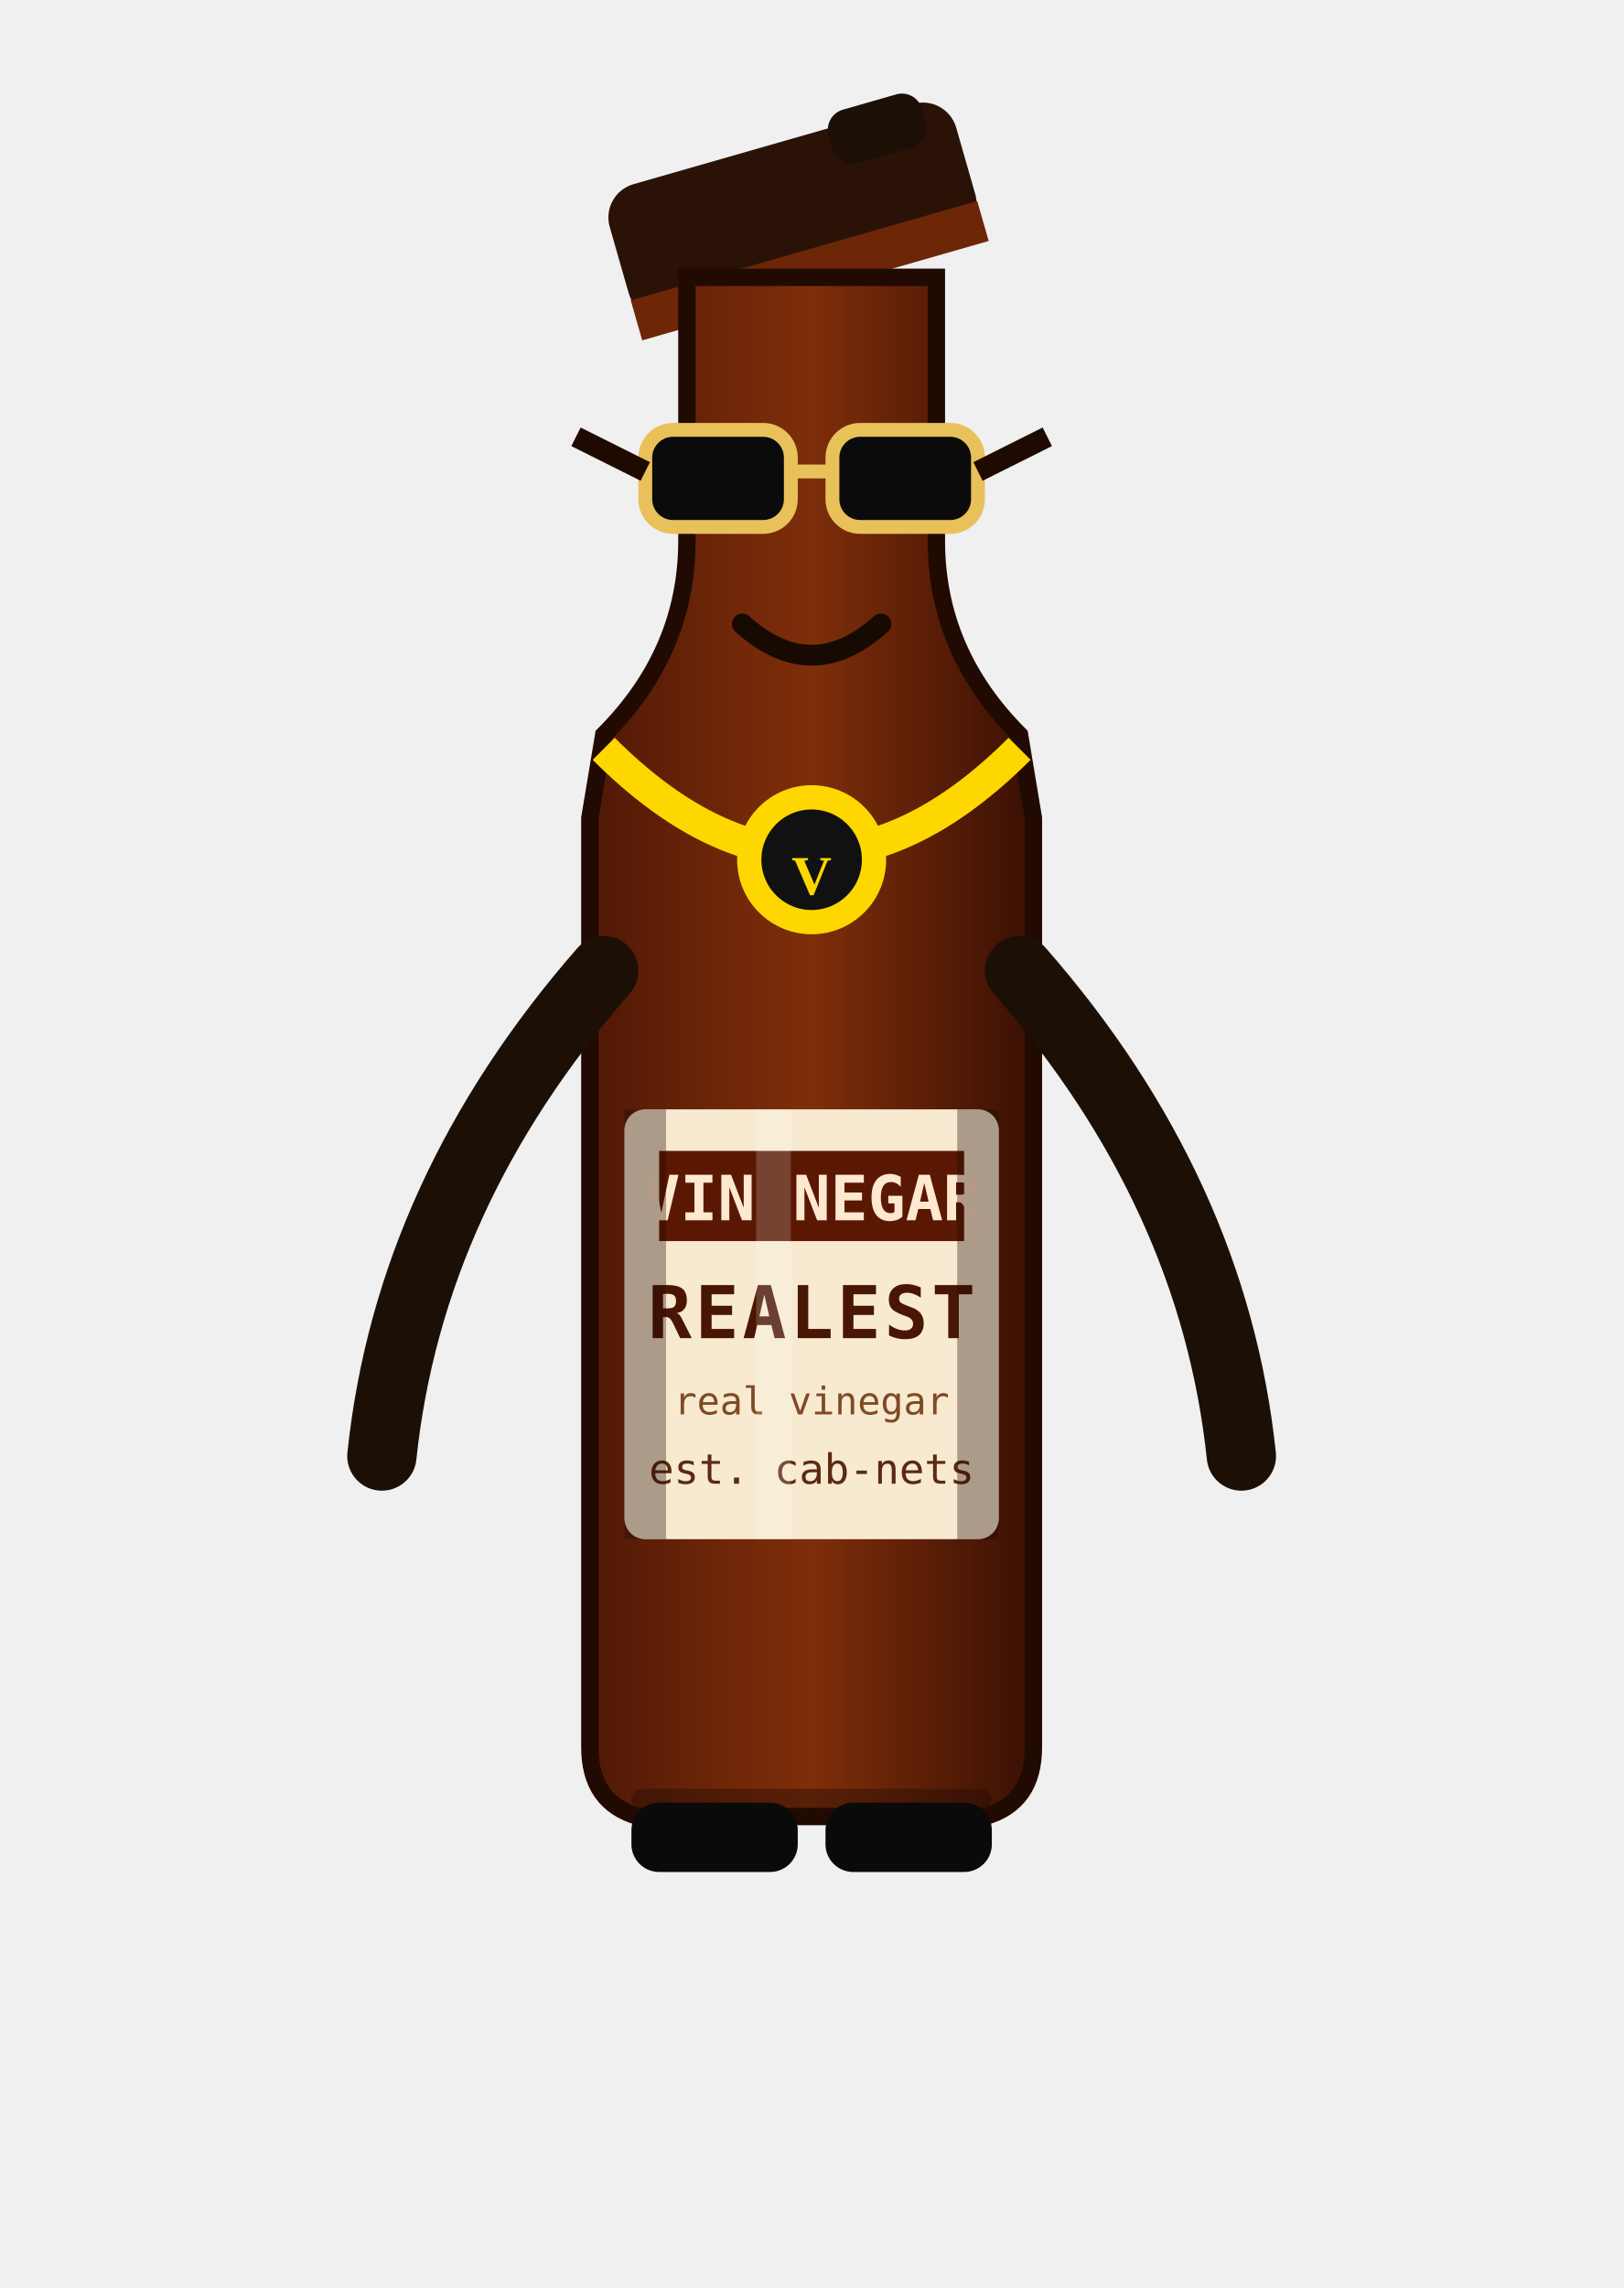
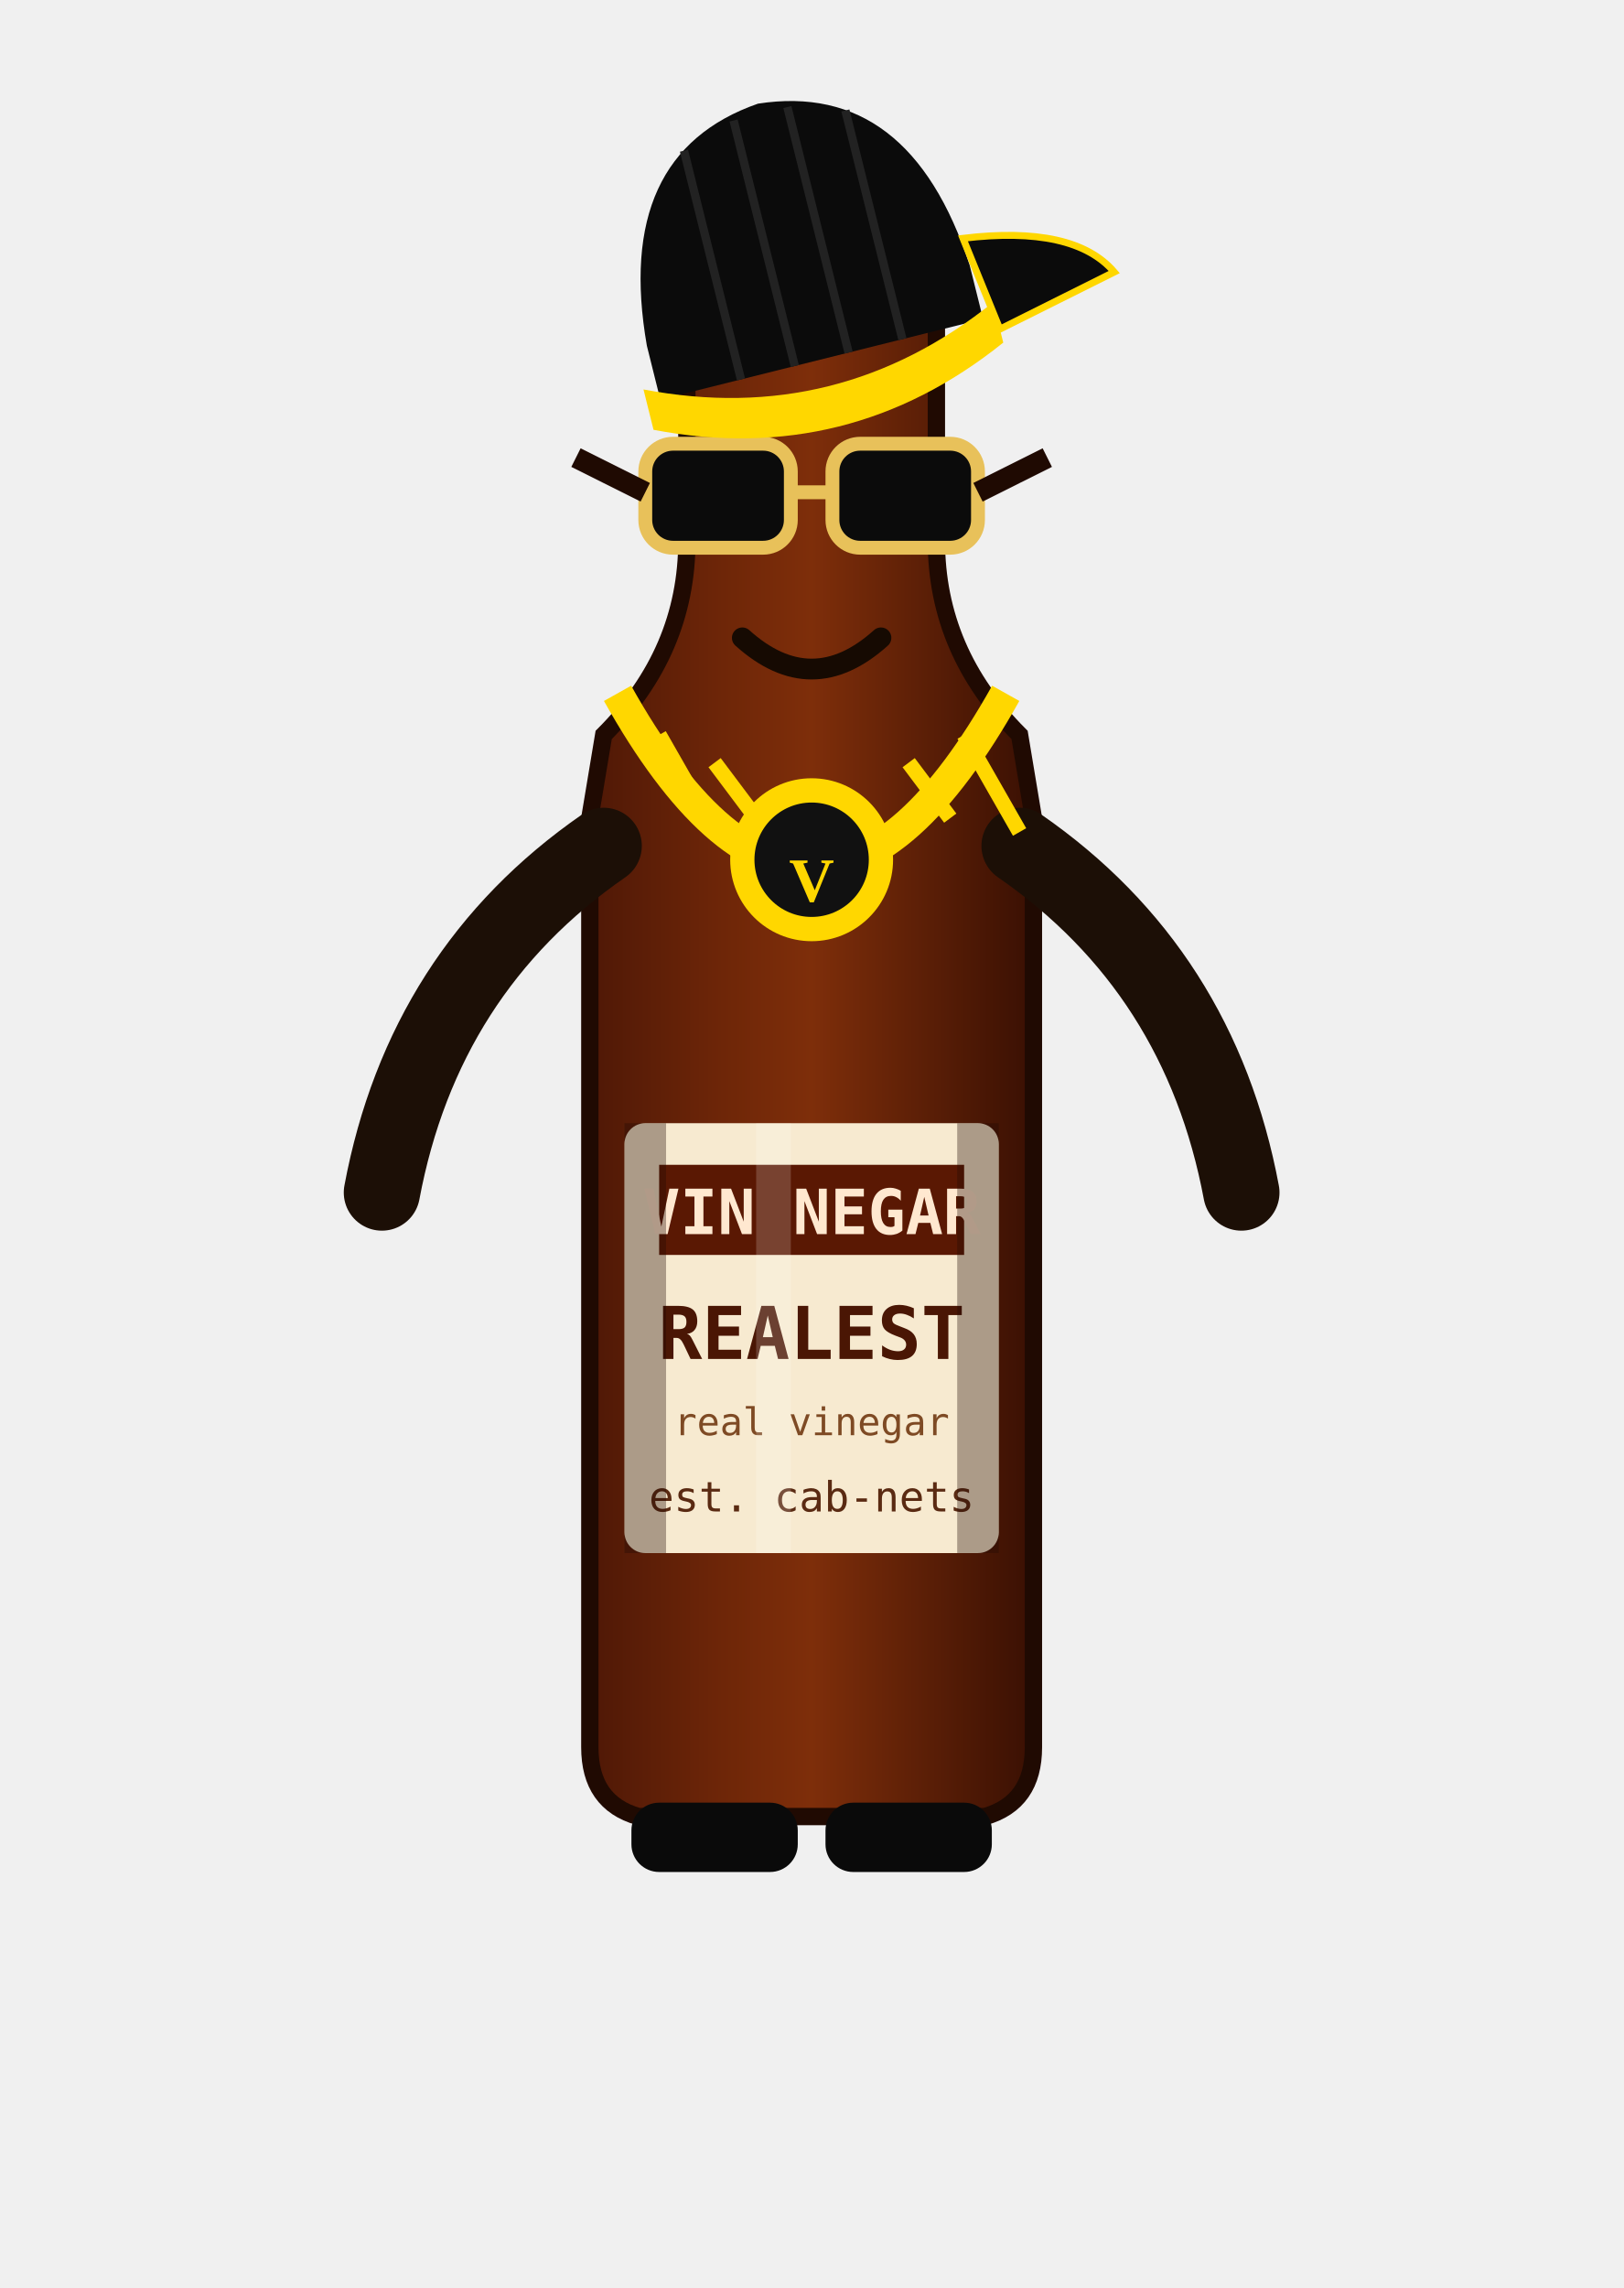
<svg xmlns="http://www.w3.org/2000/svg" id="vinSvg" viewBox="0 0 220 330" width="220" height="310">
  <defs>
    <linearGradient id="vinGlass" x1="0" y1="0" x2="1" y2="0">
      <stop offset="0" stop-color="#4f1806" />
      <stop offset="0.3" stop-color="#6e2608" />
      <stop offset="0.5" stop-color="#7e2e0a" />
      <stop offset="1" stop-color="#3a1003" />
    </linearGradient>
  </defs>
-   <g transform="rotate(-16 110 40)">
-     <rect x="84" y="20" width="52" height="20" rx="5" fill="#2a1206" />
-     <rect x="84" y="36" width="52" height="6" fill="#6e2608" />
-     <rect x="118" y="18" width="14" height="8" rx="3" fill="#1c0f06" />
-   </g>
-   <path d="M92 40 L128 40 L128 78 Q128 94 140 106 L142 118 L142 252 Q142 260 135 262 L85 262 Q78 260 78 252 L78 118 L80 106 Q92 94 92 78 Z" fill="url(#vinGlass)" stroke="#200a02" stroke-width="2.5" />
-   <rect x="84" y="258" width="52" height="3" rx="1.5" fill="#200a02" opacity=".4" />
+   <path d="M92 44 L128 44 L128 78 Q128 94 140 106 L142 118 L142 252 Q142 260 135 262 L85 262 Q78 260 78 252 L78 118 L80 106 Q92 94 92 78 Z" fill="url(#vinGlass)" stroke="#200a02" stroke-width="2.5" />
  <g id="vinShades">
-     <rect x="86" y="62" width="21" height="14" rx="4" fill="#0b0b0b" stroke="#e8c15a" stroke-width="2" />
-     <rect x="113" y="62" width="21" height="14" rx="4" fill="#0b0b0b" stroke="#e8c15a" stroke-width="2" />
-     <path d="M107 68 L113 68" stroke="#e8c15a" stroke-width="2" />
-     <path d="M86 68 L76 63 M134 68 L144 63" stroke="#1f0a02" stroke-width="3" />
+     <rect x="86" y="64" width="21" height="15" rx="4" fill="#0b0b0b" stroke="#e8c15a" stroke-width="2" />
+     <rect x="113" y="64" width="21" height="15" rx="4" fill="#0b0b0b" stroke="#e8c15a" stroke-width="2" />
+     <path d="M107 71 L113 71" stroke="#e8c15a" stroke-width="2" />
+     <path d="M86 71 L76 66 M134 71 L144 66" stroke="#1f0a02" stroke-width="3" />
  </g>
  <g id="vinMouth">
-     <path d="M100 90 Q110 99 120 90" stroke="#160a02" stroke-width="3" fill="none" stroke-linecap="round" />
+     <path d="M100 92 Q110 101 120 92" stroke="#160a02" stroke-width="3" fill="none" stroke-linecap="round" />
  </g>
  <g id="vinLabelWrap">
-     <rect x="83" y="160" width="54" height="62" rx="3" fill="#f7ead0" />
-     <rect x="88" y="166" width="44" height="13" fill="#5a1803" />
-     <text x="110" y="176" text-anchor="middle" font-family="monospace" font-size="9" font-weight="bold" fill="#ffe8d0">VIN NEGAR</text>
-     <text x="110" y="193" text-anchor="middle" font-family="monospace" font-size="10.5" font-weight="bold" fill="#4a1604" letter-spacing="0.5">REALEST</text>
-     <text x="110" y="204" text-anchor="middle" font-family="monospace" font-size="5.5" fill="#7e4a24">real vinegar</text>
-     <text x="110" y="214" text-anchor="middle" font-family="monospace" font-size="6" fill="#5a2a12">est. cab-nets</text>
-     <rect x="83" y="160" width="6" height="62" fill="#200a02" opacity=".35" />
-     <rect x="131" y="160" width="6" height="62" fill="#200a02" opacity=".35" />
-     <rect x="102" y="160" width="5" height="62" fill="#ffffff" opacity=".18" />
+     <rect x="83" y="162" width="54" height="62" rx="3" fill="#f7ead0" />
+     <rect x="88" y="168" width="44" height="13" fill="#5a1803" />
+     <text x="110" y="178" text-anchor="middle" font-family="monospace" font-size="9" font-weight="bold" fill="#ffe8d0">VIN NEGAR</text>
+     <text x="110" y="196" text-anchor="middle" font-family="monospace" font-size="10.5" font-weight="bold" fill="#4a1604">REALEST</text>
+     <text x="110" y="207" text-anchor="middle" font-family="monospace" font-size="5.5" fill="#7e4a24">real vinegar</text>
+     <text x="110" y="218" text-anchor="middle" font-family="monospace" font-size="6" fill="#5a2a12">est. cab-nets</text>
+     <rect x="83" y="162" width="6" height="62" fill="#200a02" opacity=".35" />
+     <rect x="131" y="162" width="6" height="62" fill="#200a02" opacity=".35" />
+     <rect x="102" y="162" width="5" height="62" fill="#ffffff" opacity=".18" />
+   </g>
+   <g id="vinArmL">
+     <path d="M80 122 Q54 140 48 172" stroke="#1c0f06" stroke-width="11" stroke-linecap="round" fill="none" />
+   </g>
+   <g id="vinArmR">
+     <path d="M140 122 Q166 140 172 172" stroke="#1c0f06" stroke-width="11" stroke-linecap="round" fill="none" />
  </g>
  <g id="vinChain">
-     <path d="M80 108 Q110 138 140 108" stroke="#ffd700" stroke-width="4.5" fill="none" />
-     <circle cx="110" cy="124" r="9" fill="#111" stroke="#ffd700" stroke-width="3.5" />
-     <text x="110" y="129" text-anchor="middle" font-size="8" font-weight="bold" fill="#ffd700">V</text>
+     <path d="M82 100 Q110 150 138 100" stroke="#ffd700" stroke-width="4.5" fill="none" />
+     <path d="M88 106 L96 120 M96 110 L102 118 M124 110 L130 118 M132 106 L140 120" stroke="#ffd700" stroke-width="2.2" />
+     <circle cx="110" cy="124" r="10" fill="#111" stroke="#ffd700" stroke-width="3.5" />
+     <text x="110" y="130" text-anchor="middle" font-size="9" font-weight="bold" fill="#ffd700">V</text>
  </g>
-   <g id="vinArmL">
-     <path d="M80 140 Q52 172 48 210" stroke="#1c0f06" stroke-width="10" stroke-linecap="round" fill="none" />
-   </g>
-   <g id="vinArmR">
-     <path d="M140 140 Q168 172 172 210" stroke="#1c0f06" stroke-width="10" stroke-linecap="round" fill="none" />
+   <g id="vinCap" transform="rotate(-14 110 46)">
+     <path d="M86 44 Q88 16 110 14 Q132 16 134 44 L134 52 L86 52 Z" fill="#0b0b0b" />
+     <path d="M98 18 L98 52 M106 15.5 L106 52 M114 15.5 L114 52 M122 18 L122 52" stroke="#222" stroke-width="1.2" />
+     <path d="M84 50 Q110 62 136 50 L136 56 Q110 68 84 56 Z" fill="#ffd700" />
+     <path d="M134 40 Q150 42 154 50 L136 54 Z" fill="#0b0b0b" stroke="#ffd700" stroke-width="1" />
  </g>
  <rect x="84" y="260" width="24" height="10" rx="4" fill="#0a0a0a" />
  <rect x="112" y="260" width="24" height="10" rx="4" fill="#0a0a0a" />
</svg>
